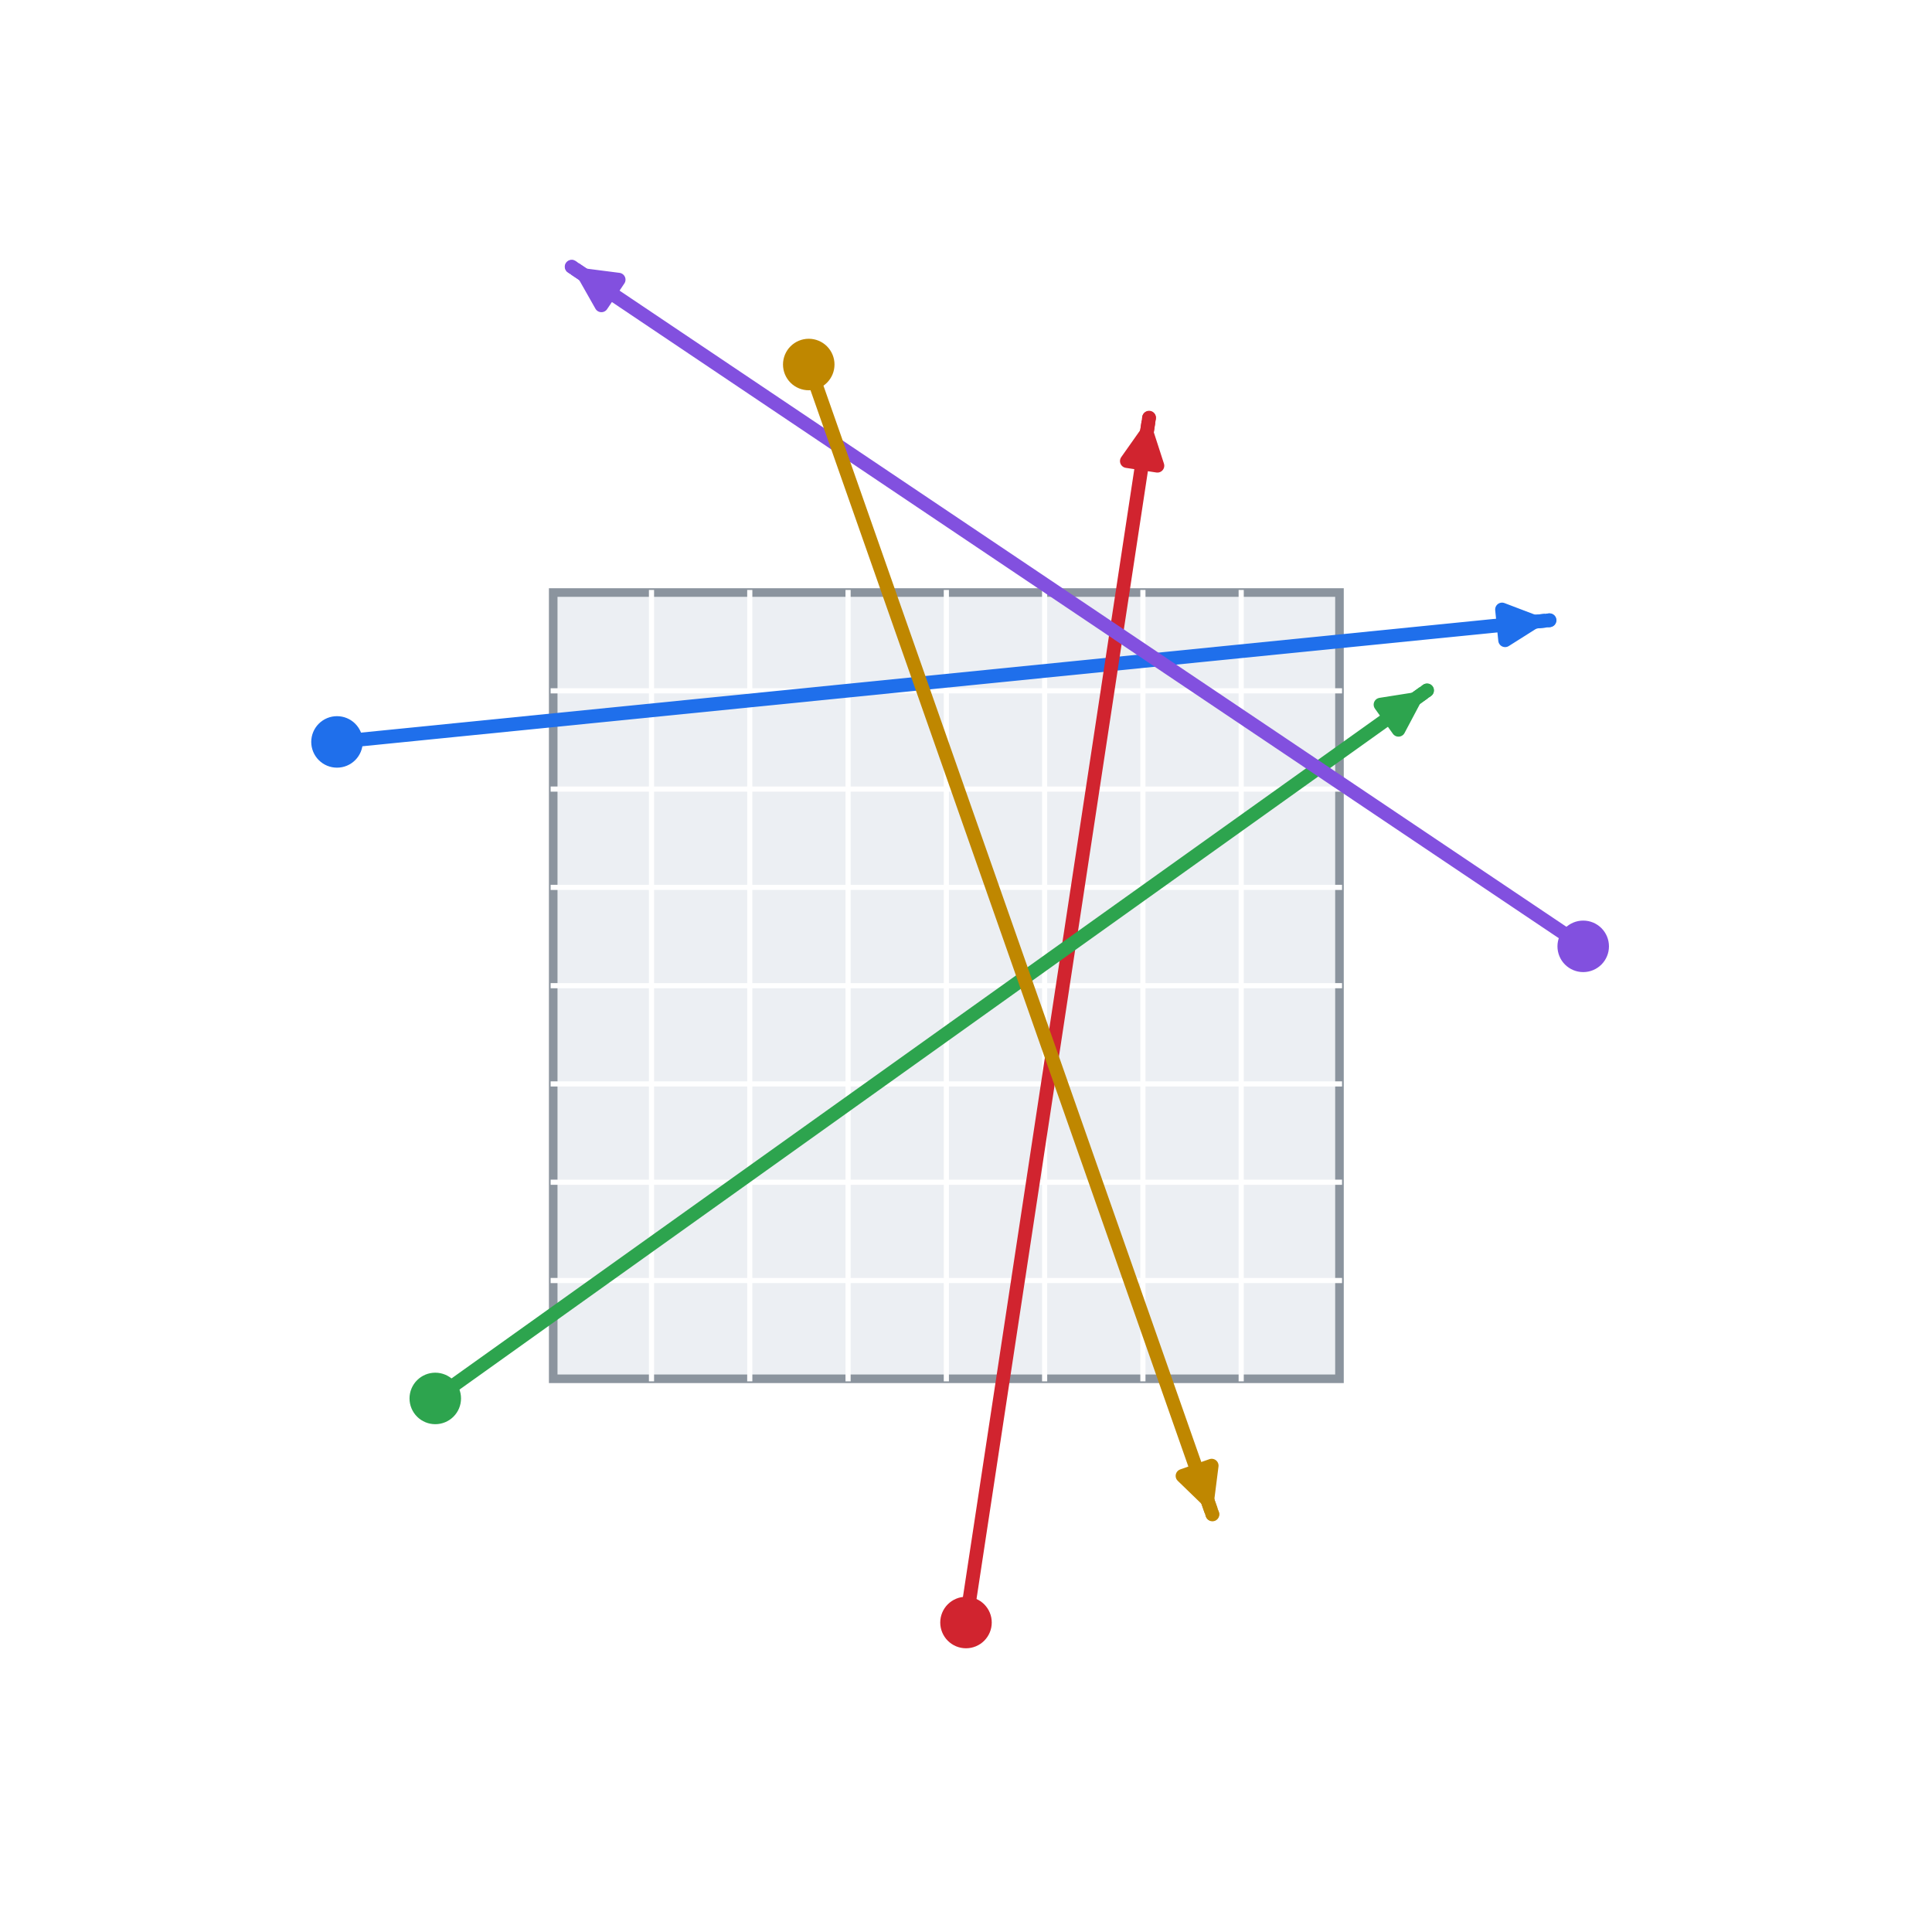
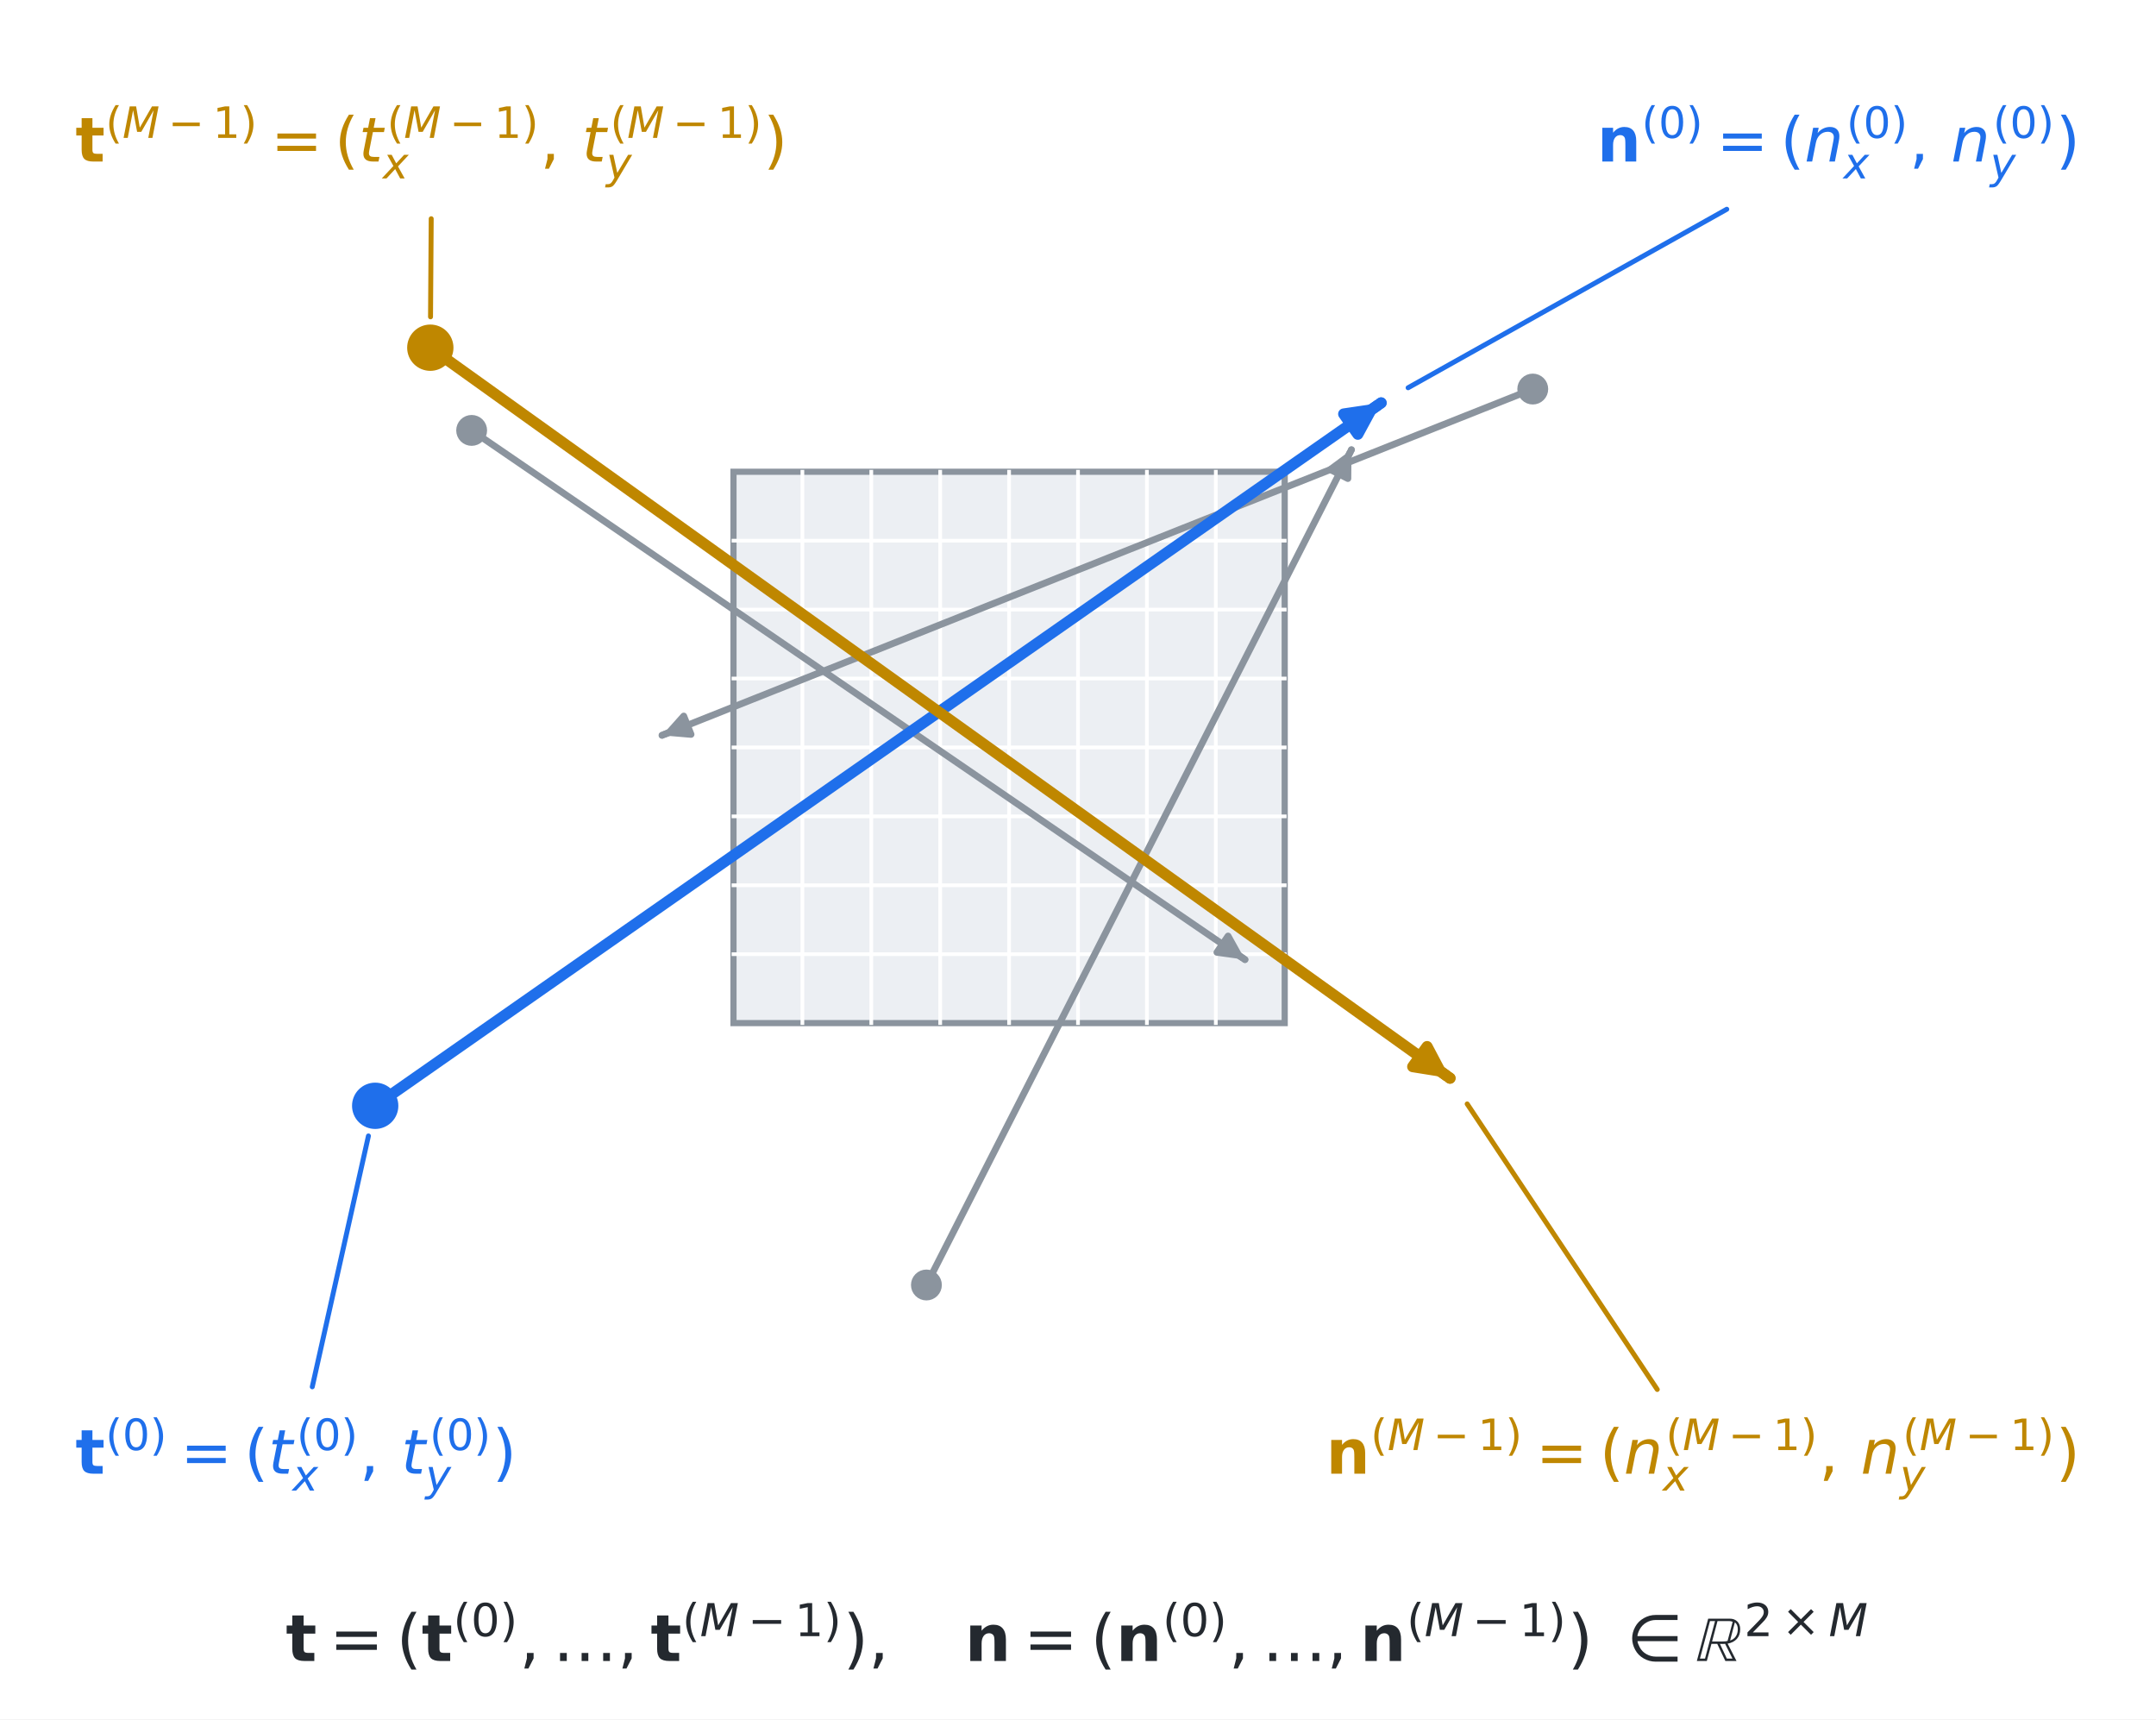
- <svg xmlns="http://www.w3.org/2000/svg" xmlns:xlink="http://www.w3.org/1999/xlink" width="225.072pt" height="225.072pt" viewBox="0 0 225.072 225.072" version="1.1">
+ <svg xmlns="http://www.w3.org/2000/svg" xmlns:xlink="http://www.w3.org/1999/xlink" width="349.2pt" height="278.416pt" viewBox="0 0 349.2 278.416" version="1.1">
  <defs>
    <style type="text/css">*{stroke-linejoin: round; stroke-linecap: butt}</style>
  </defs>
  <g id="figure_1">
    <g id="patch_1">
-       <path d="M 0 225.072  L 225.072 225.072  L 225.072 -0  L 0 -0  z " style="fill: #ffffff" />
+       <path d="M 0 278.416  L 349.2 278.416  L 349.2 0  L 0 0  z " style="fill: #ffffff" />
    </g>
    <g id="axes_1">
      <g id="patch_2">
-         <path d="M 64.448 160.624  L 156.044 160.624  L 156.044 69.028  L 64.448 69.028  z " clip-path="url(#pfb60112248)" style="fill: #eceff3; stroke: #8b949e; stroke-linejoin: miter" />
+         <path d="M 118.8 165.672  L 208.08 165.672  L 208.08 76.392  L 118.8 76.392  z " clip-path="url(#pad60c19049)" style="fill: #eceff3; stroke: #8b949e; stroke-linejoin: miter" />
      </g>
      <g id="line2d_1">
-         <path d="M 64.448 149.175  L 156.044 149.175  " clip-path="url(#pfb60112248)" style="fill: none; stroke: #ffffff; stroke-width: 0.6; stroke-linecap: square" />
+         <path d="M 118.8 154.512  L 208.08 154.512  " clip-path="url(#pad60c19049)" style="fill: none; stroke: #ffffff; stroke-width: 0.6; stroke-linecap: square" />
      </g>
      <g id="line2d_2">
-         <path d="M 75.897 160.624  L 75.897 69.028  " clip-path="url(#pfb60112248)" style="fill: none; stroke: #ffffff; stroke-width: 0.6; stroke-linecap: square" />
+         <path d="M 129.96 165.672  L 129.96 76.392  " clip-path="url(#pad60c19049)" style="fill: none; stroke: #ffffff; stroke-width: 0.6; stroke-linecap: square" />
      </g>
      <g id="line2d_3">
-         <path d="M 64.448 137.725  L 156.044 137.725  " clip-path="url(#pfb60112248)" style="fill: none; stroke: #ffffff; stroke-width: 0.6; stroke-linecap: square" />
+         <path d="M 118.8 143.352  L 208.08 143.352  " clip-path="url(#pad60c19049)" style="fill: none; stroke: #ffffff; stroke-width: 0.6; stroke-linecap: square" />
      </g>
      <g id="line2d_4">
-         <path d="M 87.347 160.624  L 87.347 69.028  " clip-path="url(#pfb60112248)" style="fill: none; stroke: #ffffff; stroke-width: 0.6; stroke-linecap: square" />
+         <path d="M 141.12 165.672  L 141.12 76.392  " clip-path="url(#pad60c19049)" style="fill: none; stroke: #ffffff; stroke-width: 0.6; stroke-linecap: square" />
      </g>
      <g id="line2d_5">
-         <path d="M 64.448 126.275  L 156.044 126.275  " clip-path="url(#pfb60112248)" style="fill: none; stroke: #ffffff; stroke-width: 0.6; stroke-linecap: square" />
+         <path d="M 118.8 132.192  L 208.08 132.192  " clip-path="url(#pad60c19049)" style="fill: none; stroke: #ffffff; stroke-width: 0.6; stroke-linecap: square" />
      </g>
      <g id="line2d_6">
-         <path d="M 98.797 160.624  L 98.797 69.028  " clip-path="url(#pfb60112248)" style="fill: none; stroke: #ffffff; stroke-width: 0.6; stroke-linecap: square" />
+         <path d="M 152.28 165.672  L 152.28 76.392  " clip-path="url(#pad60c19049)" style="fill: none; stroke: #ffffff; stroke-width: 0.6; stroke-linecap: square" />
      </g>
      <g id="line2d_7">
-         <path d="M 64.448 114.826  L 156.044 114.826  " clip-path="url(#pfb60112248)" style="fill: none; stroke: #ffffff; stroke-width: 0.6; stroke-linecap: square" />
+         <path d="M 118.8 121.032  L 208.08 121.032  " clip-path="url(#pad60c19049)" style="fill: none; stroke: #ffffff; stroke-width: 0.6; stroke-linecap: square" />
      </g>
      <g id="line2d_8">
-         <path d="M 110.246 160.624  L 110.246 69.028  " clip-path="url(#pfb60112248)" style="fill: none; stroke: #ffffff; stroke-width: 0.6; stroke-linecap: square" />
+         <path d="M 163.44 165.672  L 163.44 76.392  " clip-path="url(#pad60c19049)" style="fill: none; stroke: #ffffff; stroke-width: 0.6; stroke-linecap: square" />
      </g>
      <g id="line2d_9">
-         <path d="M 64.448 103.376  L 156.044 103.376  " clip-path="url(#pfb60112248)" style="fill: none; stroke: #ffffff; stroke-width: 0.6; stroke-linecap: square" />
+         <path d="M 118.8 109.872  L 208.08 109.872  " clip-path="url(#pad60c19049)" style="fill: none; stroke: #ffffff; stroke-width: 0.6; stroke-linecap: square" />
      </g>
      <g id="line2d_10">
-         <path d="M 121.696 160.624  L 121.696 69.028  " clip-path="url(#pfb60112248)" style="fill: none; stroke: #ffffff; stroke-width: 0.6; stroke-linecap: square" />
+         <path d="M 174.6 165.672  L 174.6 76.392  " clip-path="url(#pad60c19049)" style="fill: none; stroke: #ffffff; stroke-width: 0.6; stroke-linecap: square" />
      </g>
      <g id="line2d_11">
-         <path d="M 64.448 91.927  L 156.044 91.927  " clip-path="url(#pfb60112248)" style="fill: none; stroke: #ffffff; stroke-width: 0.6; stroke-linecap: square" />
+         <path d="M 118.8 98.712  L 208.08 98.712  " clip-path="url(#pad60c19049)" style="fill: none; stroke: #ffffff; stroke-width: 0.6; stroke-linecap: square" />
      </g>
      <g id="line2d_12">
-         <path d="M 133.145 160.624  L 133.145 69.028  " clip-path="url(#pfb60112248)" style="fill: none; stroke: #ffffff; stroke-width: 0.6; stroke-linecap: square" />
+         <path d="M 185.76 165.672  L 185.76 76.392  " clip-path="url(#pad60c19049)" style="fill: none; stroke: #ffffff; stroke-width: 0.6; stroke-linecap: square" />
      </g>
      <g id="line2d_13">
-         <path d="M 64.448 80.477  L 156.044 80.477  " clip-path="url(#pfb60112248)" style="fill: none; stroke: #ffffff; stroke-width: 0.6; stroke-linecap: square" />
+         <path d="M 118.8 87.552  L 208.08 87.552  " clip-path="url(#pad60c19049)" style="fill: none; stroke: #ffffff; stroke-width: 0.6; stroke-linecap: square" />
      </g>
      <g id="line2d_14">
-         <path d="M 144.595 160.624  L 144.595 69.028  " clip-path="url(#pfb60112248)" style="fill: none; stroke: #ffffff; stroke-width: 0.6; stroke-linecap: square" />
+         <path d="M 196.92 165.672  L 196.92 76.392  " clip-path="url(#pad60c19049)" style="fill: none; stroke: #ffffff; stroke-width: 0.6; stroke-linecap: square" />
      </g>
      <g id="line2d_15">
-         <path d="M 39.259 86.431  L 180.524 72.257  " clip-path="url(#pfb60112248)" style="fill: none; stroke: #1f6feb; stroke-width: 1.6; stroke-linecap: round" />
+         <path d="M 76.392 69.696  L 201.658 155.395  " clip-path="url(#pad60c19049)" style="fill: none; stroke: #8b949e; stroke-width: 1.1; stroke-linecap: round" />
      </g>
      <g id="line2d_16">
-         <path d="M 112.536 189.019  L 133.864 48.656  " clip-path="url(#pfb60112248)" style="fill: none; stroke: #d1242f; stroke-width: 1.6; stroke-linecap: round" />
+         <path d="M 248.256 63  L 107.218 119.072  " clip-path="url(#pad60c19049)" style="fill: none; stroke: #8b949e; stroke-width: 1.1; stroke-linecap: round" />
      </g>
      <g id="line2d_17">
-         <path d="M 50.708 162.914  L 166.258 80.422  " clip-path="url(#pfb60112248)" style="fill: none; stroke: #2da44e; stroke-width: 1.6; stroke-linecap: round" />
+         <path d="M 150.048 208.08  L 218.893 72.816  " clip-path="url(#pad60c19049)" style="fill: none; stroke: #8b949e; stroke-width: 1.1; stroke-linecap: round" />
      </g>
      <g id="line2d_18">
-         <path d="M 184.439 110.246  L 66.593 31.069  " clip-path="url(#pfb60112248)" style="fill: none; stroke: #8250df; stroke-width: 1.6; stroke-linecap: round" />
+         <path d="M 60.768 179.064  L 223.704 65.232  " clip-path="url(#pad60c19049)" style="fill: none; stroke: #1f6feb; stroke-width: 1.8; stroke-linecap: round" />
      </g>
      <g id="line2d_19">
-         <path d="M 94.217 42.465  L 141.244 176.425  " clip-path="url(#pfb60112248)" style="fill: none; stroke: #bf8700; stroke-width: 1.6; stroke-linecap: round" />
+         <path d="M 69.696 56.304  L 234.864 174.6  " clip-path="url(#pad60c19049)" style="fill: none; stroke: #bf8700; stroke-width: 1.8; stroke-linecap: round" />
+       </g>
+       <g id="patch_3">
+         <path d="M 50.577 224.569  Q 55.126 204.256 59.675 183.944  " style="fill: none; stroke: #1f6feb; stroke-width: 0.8; stroke-linecap: round" />
+       </g>
+       <g id="text_1">
+         <g style="fill: #1f6feb" transform="translate(12.222 238.6992) scale(0.1 -0.1)">
+           <defs>
+             <path id="DejaVuSans-Bold-74" d="M 1759 4494  L 1759 3500  L 2913 3500  L 2913 2700  L 1759 2700  L 1759 1216  Q 1759 972 1856 886  Q 1953 800 2241 800  L 2816 800  L 2816 0  L 1856 0  Q 1194 0 917 276  Q 641 553 641 1216  L 641 2700  L 84 2700  L 84 3500  L 641 3500  L 641 4494  L 1759 4494  z " transform="scale(0.015625)" />
+             <path id="DejaVuSans-28" d="M 1984 4856  Q 1566 4138 1362 3434  Q 1159 2731 1159 2009  Q 1159 1288 1364 580  Q 1569 -128 1984 -844  L 1484 -844  Q 1016 -109 783 600  Q 550 1309 550 2009  Q 550 2706 781 3412  Q 1013 4119 1484 4856  L 1984 4856  z " transform="scale(0.015625)" />
+             <path id="DejaVuSans-30" d="M 2034 4250  Q 1547 4250 1301 3770  Q 1056 3291 1056 2328  Q 1056 1369 1301 889  Q 1547 409 2034 409  Q 2525 409 2770 889  Q 3016 1369 3016 2328  Q 3016 3291 2770 3770  Q 2525 4250 2034 4250  z M 2034 4750  Q 2819 4750 3233 4129  Q 3647 3509 3647 2328  Q 3647 1150 3233 529  Q 2819 -91 2034 -91  Q 1250 -91 836 529  Q 422 1150 422 2328  Q 422 3509 836 4129  Q 1250 4750 2034 4750  z " transform="scale(0.015625)" />
+             <path id="DejaVuSans-29" d="M 513 4856  L 1013 4856  Q 1481 4119 1714 3412  Q 1947 2706 1947 2009  Q 1947 1309 1714 600  Q 1481 -109 1013 -844  L 513 -844  Q 928 -128 1133 580  Q 1338 1288 1338 2009  Q 1338 2731 1133 3434  Q 928 4138 513 4856  z " transform="scale(0.015625)" />
+             <path id="DejaVuSans-3d" d="M 678 2906  L 4684 2906  L 4684 2381  L 678 2381  L 678 2906  z M 678 1631  L 4684 1631  L 4684 1100  L 678 1100  L 678 1631  z " transform="scale(0.015625)" />
+             <path id="DejaVuSans-Oblique-74" d="M 2706 3500  L 2619 3053  L 1472 3053  L 1100 1153  Q 1081 1047 1072 975  Q 1063 903 1063 863  Q 1063 663 1183 572  Q 1303 481 1569 481  L 2150 481  L 2053 0  L 1503 0  Q 991 0 739 200  Q 488 400 488 806  Q 488 878 497 964  Q 506 1050 525 1153  L 897 3053  L 409 3053  L 500 3500  L 978 3500  L 1172 4494  L 1747 4494  L 1556 3500  L 2706 3500  z " transform="scale(0.015625)" />
+             <path id="DejaVuSans-Oblique-78" d="M 3841 3500  L 2234 1784  L 3219 0  L 2559 0  L 1819 1388  L 531 0  L -166 0  L 1556 1844  L 641 3500  L 1300 3500  L 1972 2234  L 3144 3500  L 3841 3500  z " transform="scale(0.015625)" />
+             <path id="DejaVuSans-2c" d="M 750 794  L 1409 794  L 1409 256  L 897 -744  L 494 -744  L 750 256  L 750 794  z " transform="scale(0.015625)" />
+             <path id="DejaVuSans-Oblique-79" d="M 1588 -325  Q 1188 -997 936 -1164  Q 684 -1331 294 -1331  L -159 -1331  L -63 -850  L 269 -850  Q 509 -850 678 -719  Q 847 -588 1056 -206  L 1234 128  L 459 3500  L 1069 3500  L 1650 819  L 3256 3500  L 3859 3500  L 1588 -325  z " transform="scale(0.015625)" />
+           </defs>
+           <use xlink:href="#DejaVuSans-Bold-74" transform="translate(0 0.60625)" />
+           <use xlink:href="#DejaVuSans-28" transform="translate(48.75977 38.8875) scale(0.7)" />
+           <use xlink:href="#DejaVuSans-30" transform="translate(76.06934 38.8875) scale(0.7)" />
+           <use xlink:href="#DejaVuSans-29" transform="translate(120.6055 38.8875) scale(0.7)" />
+           <use xlink:href="#DejaVuSans-3d" transform="translate(170.1318 0.60625)" />
+           <use xlink:href="#DejaVuSans-28" transform="translate(273.4033 0.60625)" />
+           <use xlink:href="#DejaVuSans-Oblique-74" transform="translate(312.417 0.60625)" />
+           <use xlink:href="#DejaVuSans-28" transform="translate(358.2665 38.8875) scale(0.7)" />
+           <use xlink:href="#DejaVuSans-30" transform="translate(385.5761 38.8875) scale(0.7)" />
+           <use xlink:href="#DejaVuSans-29" transform="translate(430.1122 38.8875) scale(0.7)" />
+           <use xlink:href="#DejaVuSans-Oblique-78" transform="translate(351.626 -26.7375) scale(0.7)" />
+           <use xlink:href="#DejaVuSans-2c" transform="translate(460.1561 0.60625)" />
+           <use xlink:href="#DejaVuSans-Oblique-74" transform="translate(527.6614 0.60625)" />
+           <use xlink:href="#DejaVuSans-28" transform="translate(573.5109 38.8875) scale(0.7)" />
+           <use xlink:href="#DejaVuSans-30" transform="translate(600.8204 38.8875) scale(0.7)" />
+           <use xlink:href="#DejaVuSans-29" transform="translate(645.3566 38.8875) scale(0.7)" />
+           <use xlink:href="#DejaVuSans-Oblique-79" transform="translate(566.8703 -26.7375) scale(0.7)" />
+           <use xlink:href="#DejaVuSans-29" transform="translate(675.4005 0.60625)" />
+         </g>
+       </g>
+       <g id="patch_4">
+         <path d="M 279.68 33.884  Q 253.874 48.336 228.067 62.789  " style="fill: none; stroke: #1f6feb; stroke-width: 0.8; stroke-linecap: round" />
+       </g>
+       <g id="text_2">
+         <g style="fill: #1f6feb" transform="translate(258.678 26.2208) scale(0.1 -0.1)">
+           <defs>
+             <path id="DejaVuSans-Bold-6e" d="M 4056 2131  L 4056 0  L 2931 0  L 2931 347  L 2931 1631  Q 2931 2084 2911 2256  Q 2891 2428 2841 2509  Q 2775 2619 2662 2680  Q 2550 2741 2406 2741  Q 2056 2741 1856 2470  Q 1656 2200 1656 1722  L 1656 0  L 538 0  L 538 3500  L 1656 3500  L 1656 2988  Q 1909 3294 2193 3439  Q 2478 3584 2822 3584  Q 3428 3584 3742 3212  Q 4056 2841 4056 2131  z " transform="scale(0.015625)" />
+             <path id="DejaVuSans-Oblique-6e" d="M 3566 2113  L 3156 0  L 2578 0  L 2988 2091  Q 3016 2238 3031 2350  Q 3047 2463 3047 2528  Q 3047 2791 2881 2937  Q 2716 3084 2419 3084  Q 1956 3084 1622 2776  Q 1288 2469 1184 1941  L 800 0  L 225 0  L 903 3500  L 1478 3500  L 1363 2950  Q 1603 3253 1940 3418  Q 2278 3584 2650 3584  Q 3113 3584 3367 3334  Q 3622 3084 3622 2631  Q 3622 2519 3608 2391  Q 3594 2263 3566 2113  z " transform="scale(0.015625)" />
+           </defs>
+           <use xlink:href="#DejaVuSans-Bold-6e" transform="translate(0 0.60625)" />
+           <use xlink:href="#DejaVuSans-28" transform="translate(72.14844 38.8875) scale(0.7)" />
+           <use xlink:href="#DejaVuSans-30" transform="translate(99.45801 38.8875) scale(0.7)" />
+           <use xlink:href="#DejaVuSans-29" transform="translate(143.9941 38.8875) scale(0.7)" />
+           <use xlink:href="#DejaVuSans-3d" transform="translate(193.5205 0.60625)" />
+           <use xlink:href="#DejaVuSans-28" transform="translate(296.792 0.60625)" />
+           <use xlink:href="#DejaVuSans-Oblique-6e" transform="translate(335.8057 0.60625)" />
+           <use xlink:href="#DejaVuSans-28" transform="translate(403.8345 38.8875) scale(0.7)" />
+           <use xlink:href="#DejaVuSans-30" transform="translate(431.144 38.8875) scale(0.7)" />
+           <use xlink:href="#DejaVuSans-29" transform="translate(475.6802 38.8875) scale(0.7)" />
+           <use xlink:href="#DejaVuSans-Oblique-78" transform="translate(399.1846 -26.7375) scale(0.7)" />
+           <use xlink:href="#DejaVuSans-2c" transform="translate(505.7241 0.60625)" />
+           <use xlink:href="#DejaVuSans-Oblique-6e" transform="translate(573.2293 0.60625)" />
+           <use xlink:href="#DejaVuSans-28" transform="translate(641.2581 38.8875) scale(0.7)" />
+           <use xlink:href="#DejaVuSans-30" transform="translate(668.5677 38.8875) scale(0.7)" />
+           <use xlink:href="#DejaVuSans-29" transform="translate(713.1038 38.8875) scale(0.7)" />
+           <use xlink:href="#DejaVuSans-Oblique-79" transform="translate(636.6082 -26.7375) scale(0.7)" />
+           <use xlink:href="#DejaVuSans-29" transform="translate(743.1478 0.60625)" />
+         </g>
+       </g>
+       <g id="patch_5">
+         <path d="M 69.841 35.42  Q 69.786 43.362 69.731 51.305  " style="fill: none; stroke: #bf8700; stroke-width: 0.8; stroke-linecap: round" />
+       </g>
+       <g id="text_3">
+         <g style="fill: #bf8700" transform="translate(12.222 26.2208) scale(0.1 -0.1)">
+           <defs>
+             <path id="DejaVuSans-Oblique-4d" d="M 1081 4666  L 2028 4666  L 2572 1522  L 4378 4666  L 5350 4666  L 4441 0  L 3828 0  L 4622 4091  L 2791 897  L 2175 897  L 1581 4103  L 788 0  L 172 0  L 1081 4666  z " transform="scale(0.015625)" />
+             <path id="DejaVuSans-2212" d="M 678 2272  L 4684 2272  L 4684 1741  L 678 1741  L 678 2272  z " transform="scale(0.015625)" />
+             <path id="DejaVuSans-31" d="M 794 531  L 1825 531  L 1825 4091  L 703 3866  L 703 4441  L 1819 4666  L 2450 4666  L 2450 531  L 3481 531  L 3481 0  L 794 0  L 794 531  z " transform="scale(0.015625)" />
+           </defs>
+           <use xlink:href="#DejaVuSans-Bold-74" transform="translate(0 0.60625)" />
+           <use xlink:href="#DejaVuSans-28" transform="translate(48.75977 38.8875) scale(0.7)" />
+           <use xlink:href="#DejaVuSans-Oblique-4d" transform="translate(76.06934 38.8875) scale(0.7)" />
+           <use xlink:href="#DejaVuSans-2212" transform="translate(150.1025 38.8875) scale(0.7)" />
+           <use xlink:href="#DejaVuSans-31" transform="translate(222.3926 38.8875) scale(0.7)" />
+           <use xlink:href="#DejaVuSans-29" transform="translate(266.9287 38.8875) scale(0.7)" />
+           <use xlink:href="#DejaVuSans-3d" transform="translate(316.4551 0.60625)" />
+           <use xlink:href="#DejaVuSans-28" transform="translate(419.7266 0.60625)" />
+           <use xlink:href="#DejaVuSans-Oblique-74" transform="translate(458.7402 0.60625)" />
+           <use xlink:href="#DejaVuSans-28" transform="translate(504.5897 38.8875) scale(0.7)" />
+           <use xlink:href="#DejaVuSans-Oblique-4d" transform="translate(531.8993 38.8875) scale(0.7)" />
+           <use xlink:href="#DejaVuSans-2212" transform="translate(605.9325 38.8875) scale(0.7)" />
+           <use xlink:href="#DejaVuSans-31" transform="translate(678.2226 38.8875) scale(0.7)" />
+           <use xlink:href="#DejaVuSans-29" transform="translate(722.7587 38.8875) scale(0.7)" />
+           <use xlink:href="#DejaVuSans-Oblique-78" transform="translate(497.9492 -26.7375) scale(0.7)" />
+           <use xlink:href="#DejaVuSans-2c" transform="translate(752.8026 0.60625)" />
+           <use xlink:href="#DejaVuSans-Oblique-74" transform="translate(820.3078 0.60625)" />
+           <use xlink:href="#DejaVuSans-28" transform="translate(866.1573 38.8875) scale(0.7)" />
+           <use xlink:href="#DejaVuSans-Oblique-4d" transform="translate(893.4669 38.8875) scale(0.7)" />
+           <use xlink:href="#DejaVuSans-2212" transform="translate(967.5001 38.8875) scale(0.7)" />
+           <use xlink:href="#DejaVuSans-31" transform="translate(1039.79 38.8875) scale(0.7)" />
+           <use xlink:href="#DejaVuSans-29" transform="translate(1084.326 38.8875) scale(0.7)" />
+           <use xlink:href="#DejaVuSans-Oblique-79" transform="translate(859.5168 -26.7375) scale(0.7)" />
+           <use xlink:href="#DejaVuSans-29" transform="translate(1114.37 0.60625)" />
+         </g>
+       </g>
+       <g id="patch_6">
+         <path d="M 268.421 225  Q 253.028 201.881 237.635 178.762  " style="fill: none; stroke: #bf8700; stroke-width: 0.8; stroke-linecap: round" />
+       </g>
+       <g id="text_4">
+         <g style="fill: #bf8700" transform="translate(214.778 238.6992) scale(0.1 -0.1)">
+           <use xlink:href="#DejaVuSans-Bold-6e" transform="translate(0 0.60625)" />
+           <use xlink:href="#DejaVuSans-28" transform="translate(72.14844 38.8875) scale(0.7)" />
+           <use xlink:href="#DejaVuSans-Oblique-4d" transform="translate(99.45801 38.8875) scale(0.7)" />
+           <use xlink:href="#DejaVuSans-2212" transform="translate(173.4912 38.8875) scale(0.7)" />
+           <use xlink:href="#DejaVuSans-31" transform="translate(245.7812 38.8875) scale(0.7)" />
+           <use xlink:href="#DejaVuSans-29" transform="translate(290.3174 38.8875) scale(0.7)" />
+           <use xlink:href="#DejaVuSans-3d" transform="translate(339.8438 0.60625)" />
+           <use xlink:href="#DejaVuSans-28" transform="translate(443.1152 0.60625)" />
+           <use xlink:href="#DejaVuSans-Oblique-6e" transform="translate(482.1289 0.60625)" />
+           <use xlink:href="#DejaVuSans-28" transform="translate(550.1577 38.8875) scale(0.7)" />
+           <use xlink:href="#DejaVuSans-Oblique-4d" transform="translate(577.4673 38.8875) scale(0.7)" />
+           <use xlink:href="#DejaVuSans-2212" transform="translate(651.5005 38.8875) scale(0.7)" />
+           <use xlink:href="#DejaVuSans-31" transform="translate(723.7905 38.8875) scale(0.7)" />
+           <use xlink:href="#DejaVuSans-29" transform="translate(768.3267 38.8875) scale(0.7)" />
+           <use xlink:href="#DejaVuSans-Oblique-78" transform="translate(545.5078 -26.7375) scale(0.7)" />
+           <use xlink:href="#DejaVuSans-2c" transform="translate(798.3706 0.60625)" />
+           <use xlink:href="#DejaVuSans-Oblique-6e" transform="translate(865.8758 0.60625)" />
+           <use xlink:href="#DejaVuSans-28" transform="translate(933.9046 38.8875) scale(0.7)" />
+           <use xlink:href="#DejaVuSans-Oblique-4d" transform="translate(961.2142 38.8875) scale(0.7)" />
+           <use xlink:href="#DejaVuSans-2212" transform="translate(1035.247 38.8875) scale(0.7)" />
+           <use xlink:href="#DejaVuSans-31" transform="translate(1107.537 38.8875) scale(0.7)" />
+           <use xlink:href="#DejaVuSans-29" transform="translate(1152.074 38.8875) scale(0.7)" />
+           <use xlink:href="#DejaVuSans-Oblique-79" transform="translate(929.2547 -26.7375) scale(0.7)" />
+           <use xlink:href="#DejaVuSans-29" transform="translate(1182.117 0.60625)" />
+         </g>
+       </g>
+       <g id="text_5">
+         <g style="fill: #24292f" transform="translate(46.29 269.0319) scale(0.105 -0.105)">
+           <defs>
+             <path id="DejaVuSans-2026" d="M 2869 794  L 3531 794  L 3531 0  L 2869 0  L 2869 794  z M 4997 794  L 5663 794  L 5663 0  L 4997 0  L 4997 794  z M 738 794  L 1403 794  L 1403 0  L 738 0  L 738 794  z " transform="scale(0.015625)" />
+             <path id="DejaVuSans-2208" d="M 1072 1959  Q 1094 1728 1291 1353  Q 1522 919 1959 675  Q 2388 438 2850 434  L 5028 434  L 5028 -63  L 2850 -63  Q 2250 -63 1695 246  Q 1141 556 844 1106  Q 547 1656 547 2241  Q 547 2819 844 3369  Q 1141 3919 1695 4231  Q 2250 4544 2850 4544  L 5028 4544  L 5028 4047  L 2850 4047  Q 2388 4044 1959 3803  Q 1525 3556 1291 3125  Q 1091 2750 1063 2459  L 5028 2459  L 5028 1959  L 1072 1959  z " transform="scale(0.015625)" />
+             <path id="STIXGeneral-Italic-211d" d="M 1229 4179  L 3360 4179  Q 3827 4179 4108 3894  Q 4390 3610 4390 3142  Q 4390 2554 4060 2186  Q 3731 1818 3149 1715  L 4026 0  L 2925 0  L 2125 1690  L 1549 1690  L 1094 0  L 109 0  L 1229 4179  z M 3866 3821  L 3392 2022  Q 3770 2144 3962 2438  Q 4154 2733 4154 3136  Q 4154 3584 3866 3821  z M 3142 1978  L 3648 3872  Q 3450 3942 3296 3942  L 2150 3942  L 1613 1926  L 2630 1926  Q 2957 1926 3142 1978  z M 3629 237  L 2899 1696  Q 2829 1683 2682 1683  Q 2630 1683 2531 1686  Q 2432 1690 2387 1690  L 3072 237  L 3629 237  z M 1907 3942  L 1408 3942  L 416 237  L 915 237  L 1907 3942  z " transform="scale(0.015625)" />
+             <path id="DejaVuSans-32" d="M 1228 531  L 3431 531  L 3431 0  L 469 0  L 469 531  Q 828 903 1448 1529  Q 2069 2156 2228 2338  Q 2531 2678 2651 2914  Q 2772 3150 2772 3378  Q 2772 3750 2511 3984  Q 2250 4219 1831 4219  Q 1534 4219 1204 4116  Q 875 4013 500 3803  L 500 4441  Q 881 4594 1212 4672  Q 1544 4750 1819 4750  Q 2544 4750 2975 4387  Q 3406 4025 3406 3419  Q 3406 3131 3298 2873  Q 3191 2616 2906 2266  Q 2828 2175 2409 1742  Q 1991 1309 1228 531  z " transform="scale(0.015625)" />
+             <path id="DejaVuSans-d7" d="M 4488 3438  L 3059 2003  L 4488 575  L 4116 197  L 2681 1631  L 1247 197  L 878 575  L 2303 2003  L 878 3438  L 1247 3816  L 2681 2381  L 4116 3816  L 4488 3438  z " transform="scale(0.015625)" />
+           </defs>
+           <use xlink:href="#DejaVuSans-Bold-74" transform="translate(0 0.60625)" />
+           <use xlink:href="#DejaVuSans-3d" transform="translate(67.28516 0.60625)" />
+           <use xlink:href="#DejaVuSans-28" transform="translate(170.5566 0.60625)" />
+           <use xlink:href="#DejaVuSans-Bold-74" transform="translate(209.5703 0.60625)" />
+           <use xlink:href="#DejaVuSans-28" transform="translate(258.3301 38.8875) scale(0.7)" />
+           <use xlink:href="#DejaVuSans-30" transform="translate(285.6396 38.8875) scale(0.7)" />
+           <use xlink:href="#DejaVuSans-29" transform="translate(330.1758 38.8875) scale(0.7)" />
+           <use xlink:href="#DejaVuSans-2c" transform="translate(360.2197 0.60625)" />
+           <use xlink:href="#DejaVuSans-2026" transform="translate(411.4893 0.60625)" />
+           <use xlink:href="#DejaVuSans-2c" transform="translate(511.4893 0.60625)" />
+           <use xlink:href="#DejaVuSans-Bold-74" transform="translate(562.7588 0.60625)" />
+           <use xlink:href="#DejaVuSans-28" transform="translate(611.5186 38.8875) scale(0.7)" />
+           <use xlink:href="#DejaVuSans-Oblique-4d" transform="translate(638.8281 38.8875) scale(0.7)" />
+           <use xlink:href="#DejaVuSans-2212" transform="translate(712.8613 38.8875) scale(0.7)" />
+           <use xlink:href="#DejaVuSans-31" transform="translate(785.1514 38.8875) scale(0.7)" />
+           <use xlink:href="#DejaVuSans-29" transform="translate(829.6875 38.8875) scale(0.7)" />
+           <use xlink:href="#DejaVuSans-29" transform="translate(859.7314 0.60625)" />
+           <use xlink:href="#DejaVuSans-2c" transform="translate(898.7451 0.60625)" />
+           <use xlink:href="#DejaVuSans-Bold-6e" transform="translate(1047.427 0.60625)" />
+           <use xlink:href="#DejaVuSans-3d" transform="translate(1138.101 0.60625)" />
+           <use xlink:href="#DejaVuSans-28" transform="translate(1241.372 0.60625)" />
+           <use xlink:href="#DejaVuSans-Bold-6e" transform="translate(1280.386 0.60625)" />
+           <use xlink:href="#DejaVuSans-28" transform="translate(1352.534 38.8875) scale(0.7)" />
+           <use xlink:href="#DejaVuSans-30" transform="translate(1379.844 38.8875) scale(0.7)" />
+           <use xlink:href="#DejaVuSans-29" transform="translate(1424.38 38.8875) scale(0.7)" />
+           <use xlink:href="#DejaVuSans-2c" transform="translate(1454.424 0.60625)" />
+           <use xlink:href="#DejaVuSans-2026" transform="translate(1505.693 0.60625)" />
+           <use xlink:href="#DejaVuSans-2c" transform="translate(1605.693 0.60625)" />
+           <use xlink:href="#DejaVuSans-Bold-6e" transform="translate(1656.963 0.60625)" />
+           <use xlink:href="#DejaVuSans-28" transform="translate(1729.111 38.8875) scale(0.7)" />
+           <use xlink:href="#DejaVuSans-Oblique-4d" transform="translate(1756.421 38.8875) scale(0.7)" />
+           <use xlink:href="#DejaVuSans-2212" transform="translate(1830.454 38.8875) scale(0.7)" />
+           <use xlink:href="#DejaVuSans-31" transform="translate(1902.744 38.8875) scale(0.7)" />
+           <use xlink:href="#DejaVuSans-29" transform="translate(1947.28 38.8875) scale(0.7)" />
+           <use xlink:href="#DejaVuSans-29" transform="translate(1977.324 0.60625)" />
+           <use xlink:href="#DejaVuSans-2208" transform="translate(2068.291 0.60625)" />
+           <use xlink:href="#STIXGeneral-Italic-211d" transform="translate(2174.882 0.60625)" />
+           <use xlink:href="#DejaVuSans-32" transform="translate(2249.534 38.8875) scale(0.7)" />
+           <use xlink:href="#DejaVuSans-d7" transform="translate(2307.708 38.8875) scale(0.7)" />
+           <use xlink:href="#DejaVuSans-Oblique-4d" transform="translate(2379.998 38.8875) scale(0.7)" />
+         </g>
      </g>
      <g id="line2d_20">
        <defs>
-           <path id="mc8e6b0e42b" d="M 0 2.5  C 0.663 2.5 1.299 2.237 1.768 1.768  C 2.237 1.299 2.5 0.663 2.5 0  C 2.5 -0.663 2.237 -1.299 1.768 -1.768  C 1.299 -2.237 0.663 -2.5 0 -2.5  C -0.663 -2.5 -1.299 -2.237 -1.768 -1.768  C -2.237 -1.299 -2.5 -0.663 -2.5 0  C -2.5 0.663 -2.237 1.299 -1.768 1.768  C -1.299 2.237 -0.663 2.5 0 2.5  z " style="stroke: #1f6feb" />
+           <path id="m0d67ba4e62" d="M 0 2  C 0.53 2 1.039 1.789 1.414 1.414  C 1.789 1.039 2 0.53 2 0  C 2 -0.53 1.789 -1.039 1.414 -1.414  C 1.039 -1.789 0.53 -2 0 -2  C -0.53 -2 -1.039 -1.789 -1.414 -1.414  C -1.789 -1.039 -2 -0.53 -2 0  C -2 0.53 -1.789 1.039 -1.414 1.414  C -1.039 1.789 -0.53 2 0 2  z " style="stroke: #8b949e" />
        </defs>
-         <g clip-path="url(#pfb60112248)">
-           <use xlink:href="#mc8e6b0e42b" x="39.259" y="86.431" style="fill: #1f6feb; stroke: #1f6feb" />
-         </g>
-       </g>
-       <g id="patch_3">
-         <path d="M 180.479 72.262  Q 180.501 72.259 178.744 72.436  " style="fill: none; stroke: #1f6feb; stroke-width: 1.6; stroke-linecap: round" />
-         <path d="M 174.982 71.004  L 178.744 72.436  L 175.342 74.586  z " style="fill: #1f6feb; stroke: #1f6feb; stroke-width: 1.6; stroke-linecap: round" />
+         <g clip-path="url(#pad60c19049)">
+           <use xlink:href="#m0d67ba4e62" x="76.392" y="69.696" style="fill: #8b949e; stroke: #8b949e" />
+         </g>
+       </g>
+       <g id="patch_7">
+         <path d="M 201.621 155.37  Q 201.64 155.383 200.643 154.701  " style="fill: none; stroke: #8b949e; stroke-width: 1.1; stroke-linecap: round" />
+         <path d="M 198.905 151.573  L 200.643 154.701  L 197.099 154.214  z " style="fill: #8b949e; stroke: #8b949e; stroke-width: 1.1; stroke-linecap: round" />
      </g>
      <g id="line2d_21">
-         <defs>
-           <path id="m11c8bdf446" d="M 0 2.5  C 0.663 2.5 1.299 2.237 1.768 1.768  C 2.237 1.299 2.5 0.663 2.5 0  C 2.5 -0.663 2.237 -1.299 1.768 -1.768  C 1.299 -2.237 0.663 -2.5 0 -2.5  C -0.663 -2.5 -1.299 -2.237 -1.768 -1.768  C -2.237 -1.299 -2.5 -0.663 -2.5 0  C -2.5 0.663 -2.237 1.299 -1.768 1.768  C -1.299 2.237 -0.663 2.5 0 2.5  z " style="stroke: #d1242f" />
-         </defs>
-         <g clip-path="url(#pfb60112248)">
-           <use xlink:href="#m11c8bdf446" x="112.536" y="189.019" style="fill: #d1242f; stroke: #d1242f" />
-         </g>
-       </g>
-       <g id="patch_4">
-         <path d="M 133.857 48.701  Q 133.861 48.678 133.595 50.424  " style="fill: none; stroke: #d1242f; stroke-width: 1.6; stroke-linecap: round" />
-         <path d="M 131.275 53.713  L 133.595 50.424  L 134.834 54.254  z " style="fill: #d1242f; stroke: #d1242f; stroke-width: 1.6; stroke-linecap: round" />
+         <g clip-path="url(#pad60c19049)">
+           <use xlink:href="#m0d67ba4e62" x="248.256" y="63" style="fill: #8b949e; stroke: #8b949e" />
+         </g>
+       </g>
+       <g id="patch_8">
+         <path d="M 107.259 119.056  Q 107.238 119.064 108.36 118.618  " style="fill: none; stroke: #8b949e; stroke-width: 1.1; stroke-linecap: round" />
+         <path d="M 111.925 118.923  L 108.36 118.618  L 110.743 115.949  z " style="fill: #8b949e; stroke: #8b949e; stroke-width: 1.1; stroke-linecap: round" />
      </g>
      <g id="line2d_22">
-         <defs>
-           <path id="m617bf87e3a" d="M 0 2.5  C 0.663 2.5 1.299 2.237 1.768 1.768  C 2.237 1.299 2.5 0.663 2.5 0  C 2.5 -0.663 2.237 -1.299 1.768 -1.768  C 1.299 -2.237 0.663 -2.5 0 -2.5  C -0.663 -2.5 -1.299 -2.237 -1.768 -1.768  C -2.237 -1.299 -2.5 -0.663 -2.5 0  C -2.5 0.663 -2.237 1.299 -1.768 1.768  C -1.299 2.237 -0.663 2.5 0 2.5  z " style="stroke: #2da44e" />
-         </defs>
-         <g clip-path="url(#pfb60112248)">
-           <use xlink:href="#m617bf87e3a" x="50.708" y="162.914" style="fill: #2da44e; stroke: #2da44e" />
-         </g>
-       </g>
-       <g id="patch_5">
-         <path d="M 166.221 80.448  Q 166.24 80.435 164.803 81.461  " style="fill: none; stroke: #2da44e; stroke-width: 1.6; stroke-linecap: round" />
-         <path d="M 160.827 82.088  L 164.803 81.461  L 162.918 85.018  z " style="fill: #2da44e; stroke: #2da44e; stroke-width: 1.6; stroke-linecap: round" />
+         <g clip-path="url(#pad60c19049)">
+           <use xlink:href="#m0d67ba4e62" x="150.048" y="208.08" style="fill: #8b949e; stroke: #8b949e" />
+         </g>
+       </g>
+       <g id="patch_9">
+         <path d="M 218.873 72.856  Q 218.883 72.836 218.335 73.912  " style="fill: none; stroke: #8b949e; stroke-width: 1.1; stroke-linecap: round" />
+         <path d="M 215.458 76.038  L 218.335 73.912  L 218.31 77.49  z " style="fill: #8b949e; stroke: #8b949e; stroke-width: 1.1; stroke-linecap: round" />
      </g>
      <g id="line2d_23">
        <defs>
-           <path id="m8d510cf862" d="M 0 2.5  C 0.663 2.5 1.299 2.237 1.768 1.768  C 2.237 1.299 2.5 0.663 2.5 0  C 2.5 -0.663 2.237 -1.299 1.768 -1.768  C 1.299 -2.237 0.663 -2.5 0 -2.5  C -0.663 -2.5 -1.299 -2.237 -1.768 -1.768  C -2.237 -1.299 -2.5 -0.663 -2.5 0  C -2.5 0.663 -2.237 1.299 -1.768 1.768  C -1.299 2.237 -0.663 2.5 0 2.5  z " style="stroke: #8250df" />
+           <path id="m1a4b8ad3d1" d="M 0 3.25  C 0.862 3.25 1.689 2.908 2.298 2.298  C 2.908 1.689 3.25 0.862 3.25 0  C 3.25 -0.862 2.908 -1.689 2.298 -2.298  C 1.689 -2.908 0.862 -3.25 0 -3.25  C -0.862 -3.25 -1.689 -2.908 -2.298 -2.298  C -2.908 -1.689 -3.25 -0.862 -3.25 0  C -3.25 0.862 -2.908 1.689 -2.298 2.298  C -1.689 2.908 -0.862 3.25 0 3.25  z " style="stroke: #1f6feb" />
        </defs>
-         <g clip-path="url(#pfb60112248)">
-           <use xlink:href="#m8d510cf862" x="184.439" y="110.246" style="fill: #8250df; stroke: #8250df" />
-         </g>
-       </g>
-       <g id="patch_6">
-         <path d="M 66.631 31.095  Q 66.612 31.082 68.078 32.067  " style="fill: none; stroke: #8250df; stroke-width: 1.6; stroke-linecap: round" />
-         <path d="M 70.062 35.569  L 68.078 32.067  L 72.07 32.58  z " style="fill: #8250df; stroke: #8250df; stroke-width: 1.6; stroke-linecap: round" />
+         <g clip-path="url(#pad60c19049)">
+           <use xlink:href="#m1a4b8ad3d1" x="60.768" y="179.064" style="fill: #1f6feb; stroke: #1f6feb" />
+         </g>
+       </g>
+       <g id="patch_10">
+         <path d="M 223.667 65.258  Q 223.686 65.245 222.054 66.385  " style="fill: none; stroke: #1f6feb; stroke-width: 1.8; stroke-linecap: round" />
+         <path d="M 217.63 67.036  L 222.054 66.385  L 219.921 70.315  z " style="fill: #1f6feb; stroke: #1f6feb; stroke-width: 1.8; stroke-linecap: round" />
      </g>
      <g id="line2d_24">
        <defs>
-           <path id="mddbea56a0a" d="M 0 2.5  C 0.663 2.5 1.299 2.237 1.768 1.768  C 2.237 1.299 2.5 0.663 2.5 0  C 2.5 -0.663 2.237 -1.299 1.768 -1.768  C 1.299 -2.237 0.663 -2.5 0 -2.5  C -0.663 -2.5 -1.299 -2.237 -1.768 -1.768  C -2.237 -1.299 -2.5 -0.663 -2.5 0  C -2.5 0.663 -2.237 1.299 -1.768 1.768  C -1.299 2.237 -0.663 2.5 0 2.5  z " style="stroke: #bf8700" />
+           <path id="m8510668bc1" d="M 0 3.25  C 0.862 3.25 1.689 2.908 2.298 2.298  C 2.908 1.689 3.25 0.862 3.25 0  C 3.25 -0.862 2.908 -1.689 2.298 -2.298  C 1.689 -2.908 0.862 -3.25 0 -3.25  C -0.862 -3.25 -1.689 -2.908 -2.298 -2.298  C -2.908 -1.689 -3.25 -0.862 -3.25 0  C -3.25 0.862 -2.908 1.689 -2.298 2.298  C -1.689 2.908 -0.862 3.25 0 3.25  z " style="stroke: #bf8700" />
        </defs>
-         <g clip-path="url(#pfb60112248)">
-           <use xlink:href="#mddbea56a0a" x="94.217" y="42.465" style="fill: #bf8700; stroke: #bf8700" />
-         </g>
-       </g>
-       <g id="patch_7">
-         <path d="M 141.228 176.381  Q 141.236 176.403 140.651 174.737  " style="fill: none; stroke: #bf8700; stroke-width: 1.6; stroke-linecap: round" />
-         <path d="M 141.157 170.744  L 140.651 174.737  L 137.76 171.936  z " style="fill: #bf8700; stroke: #bf8700; stroke-width: 1.6; stroke-linecap: round" />
+         <g clip-path="url(#pad60c19049)">
+           <use xlink:href="#m8510668bc1" x="69.696" y="56.304" style="fill: #bf8700; stroke: #bf8700" />
+         </g>
+       </g>
+       <g id="patch_11">
+         <path d="M 234.828 174.574  Q 234.846 174.587 233.228 173.428  " style="fill: none; stroke: #bf8700; stroke-width: 1.8; stroke-linecap: round" />
+         <path d="M 231.14 169.473  L 233.228 173.428  L 228.811 172.725  z " style="fill: #bf8700; stroke: #bf8700; stroke-width: 1.8; stroke-linecap: round" />
      </g>
    </g>
  </g>
  <defs>
-     <clipPath id="pfb60112248">
-       <rect x="7.2" y="7.2" width="210.672" height="210.672" />
+     <clipPath id="pad60c19049">
+       <rect x="7.2" y="7.2" width="334.8" height="245.52" />
    </clipPath>
  </defs>
</svg>
